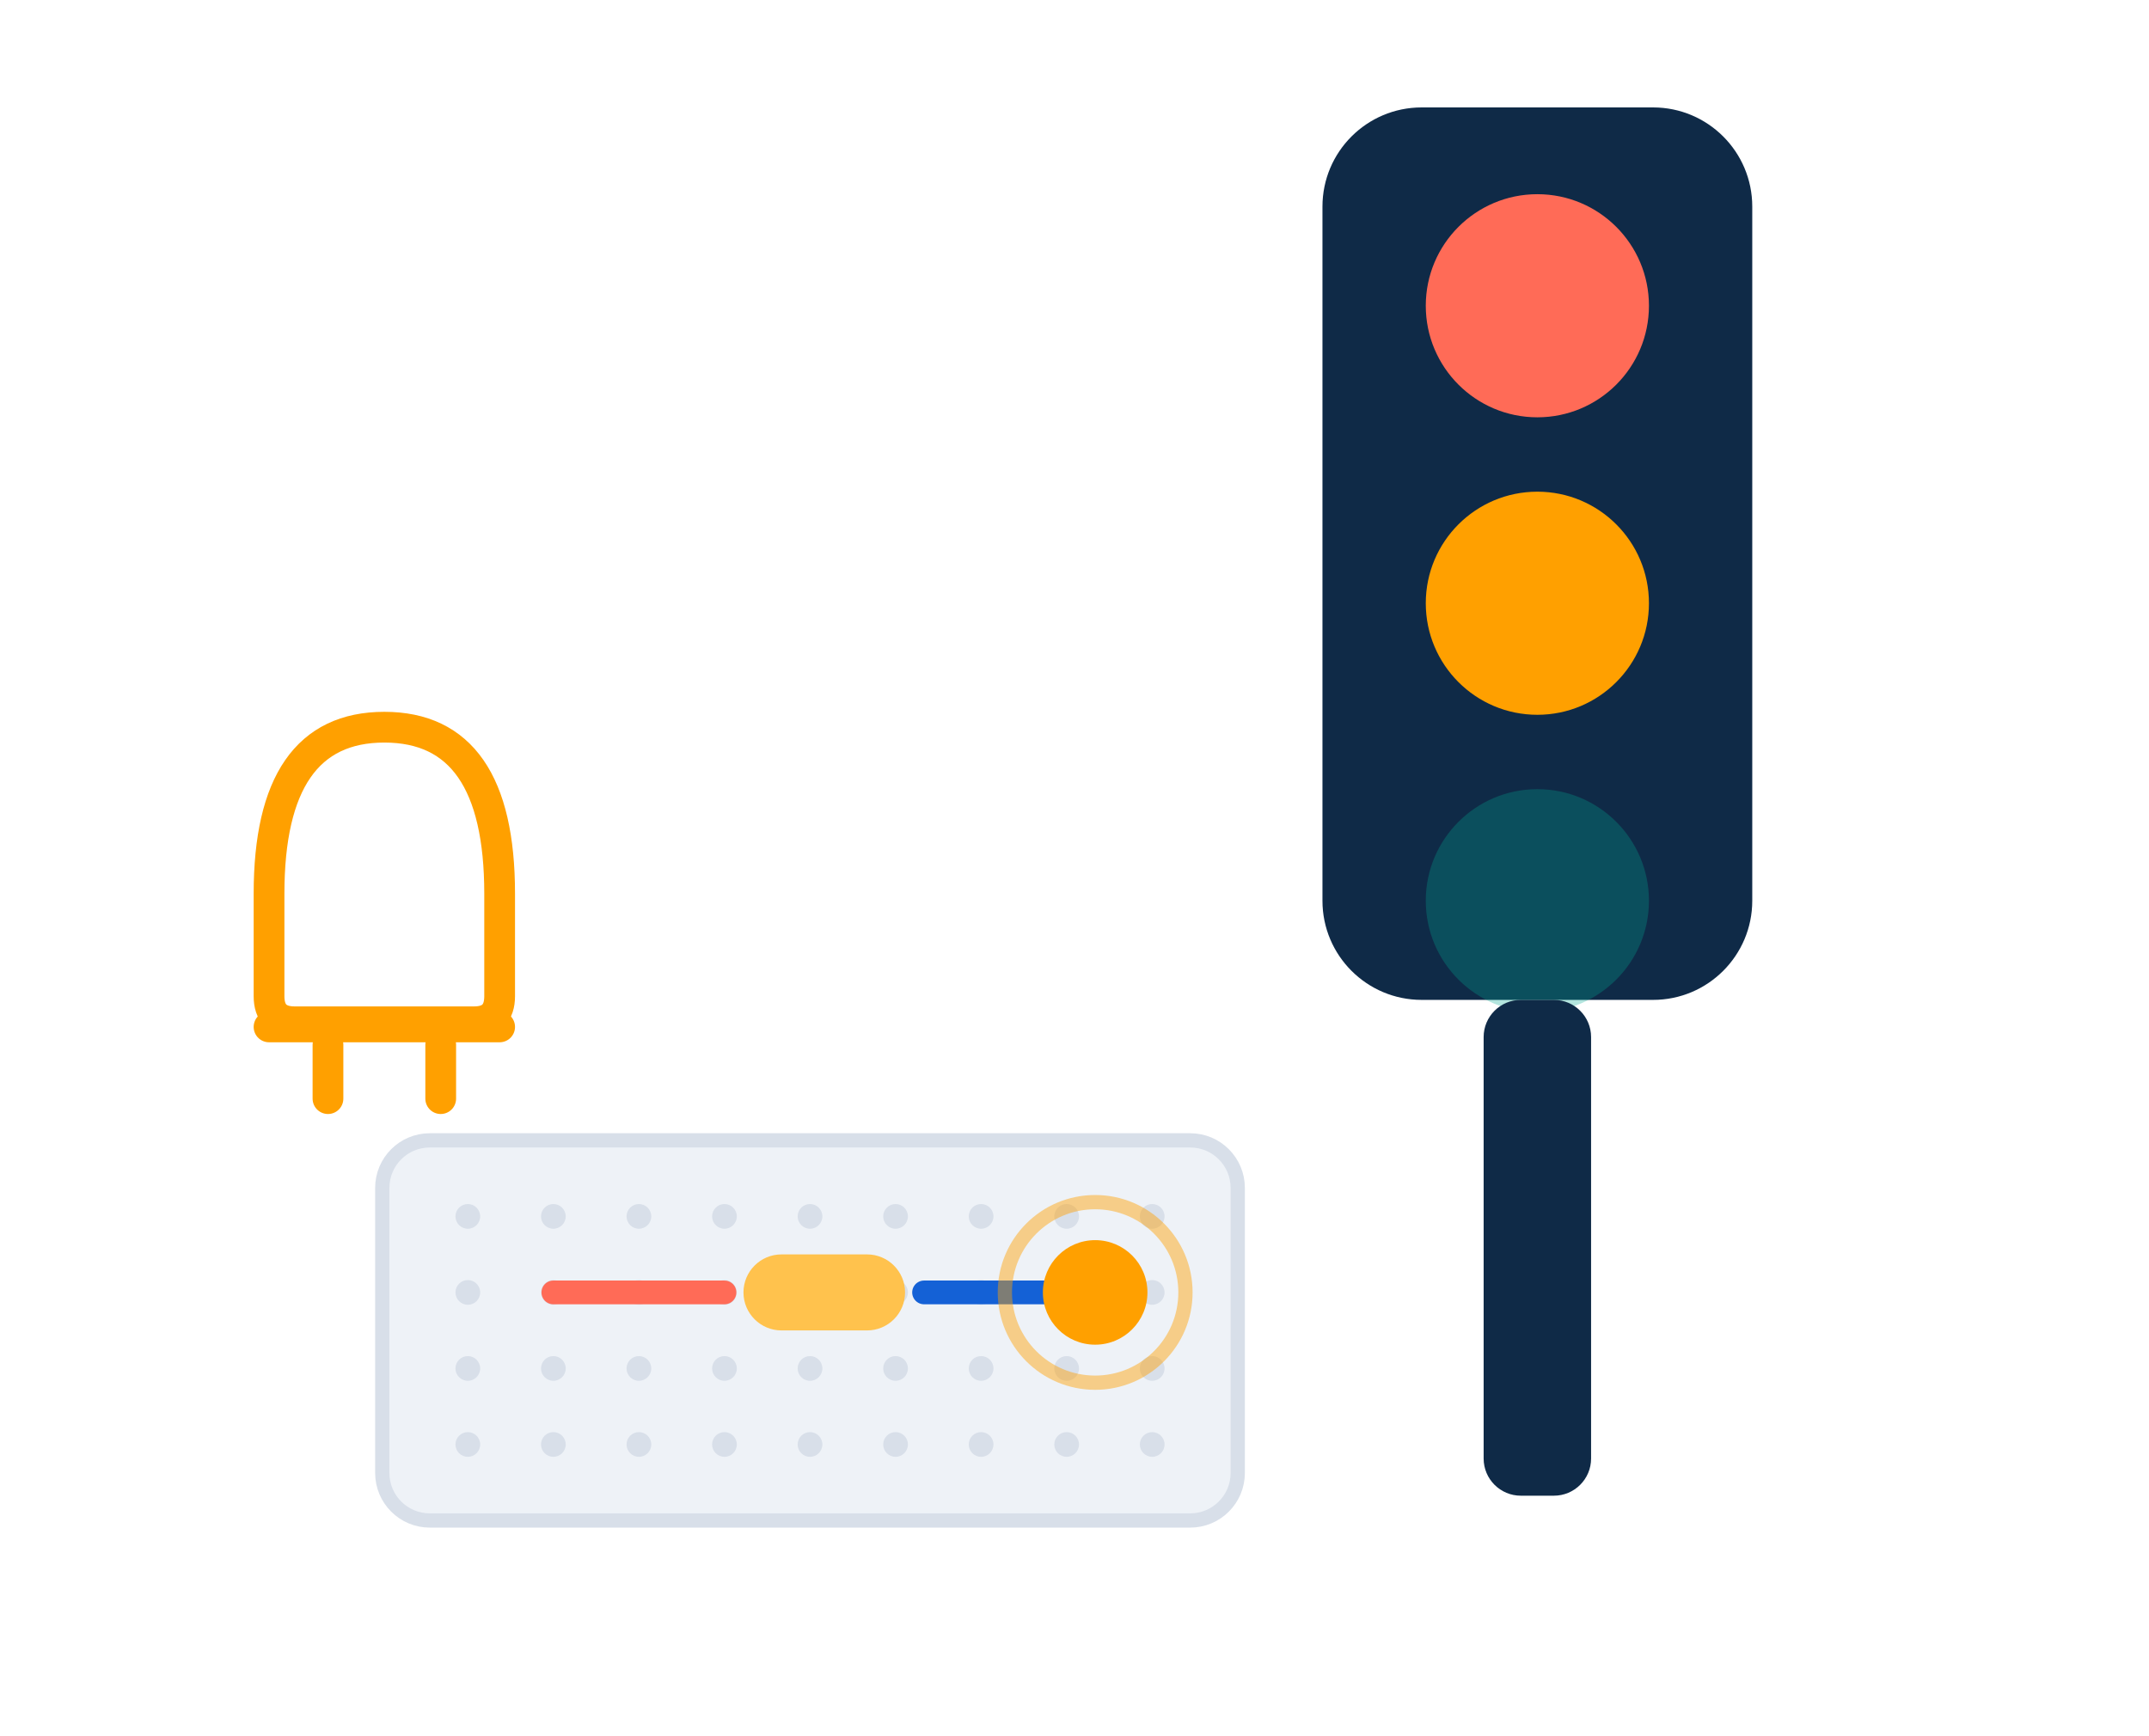
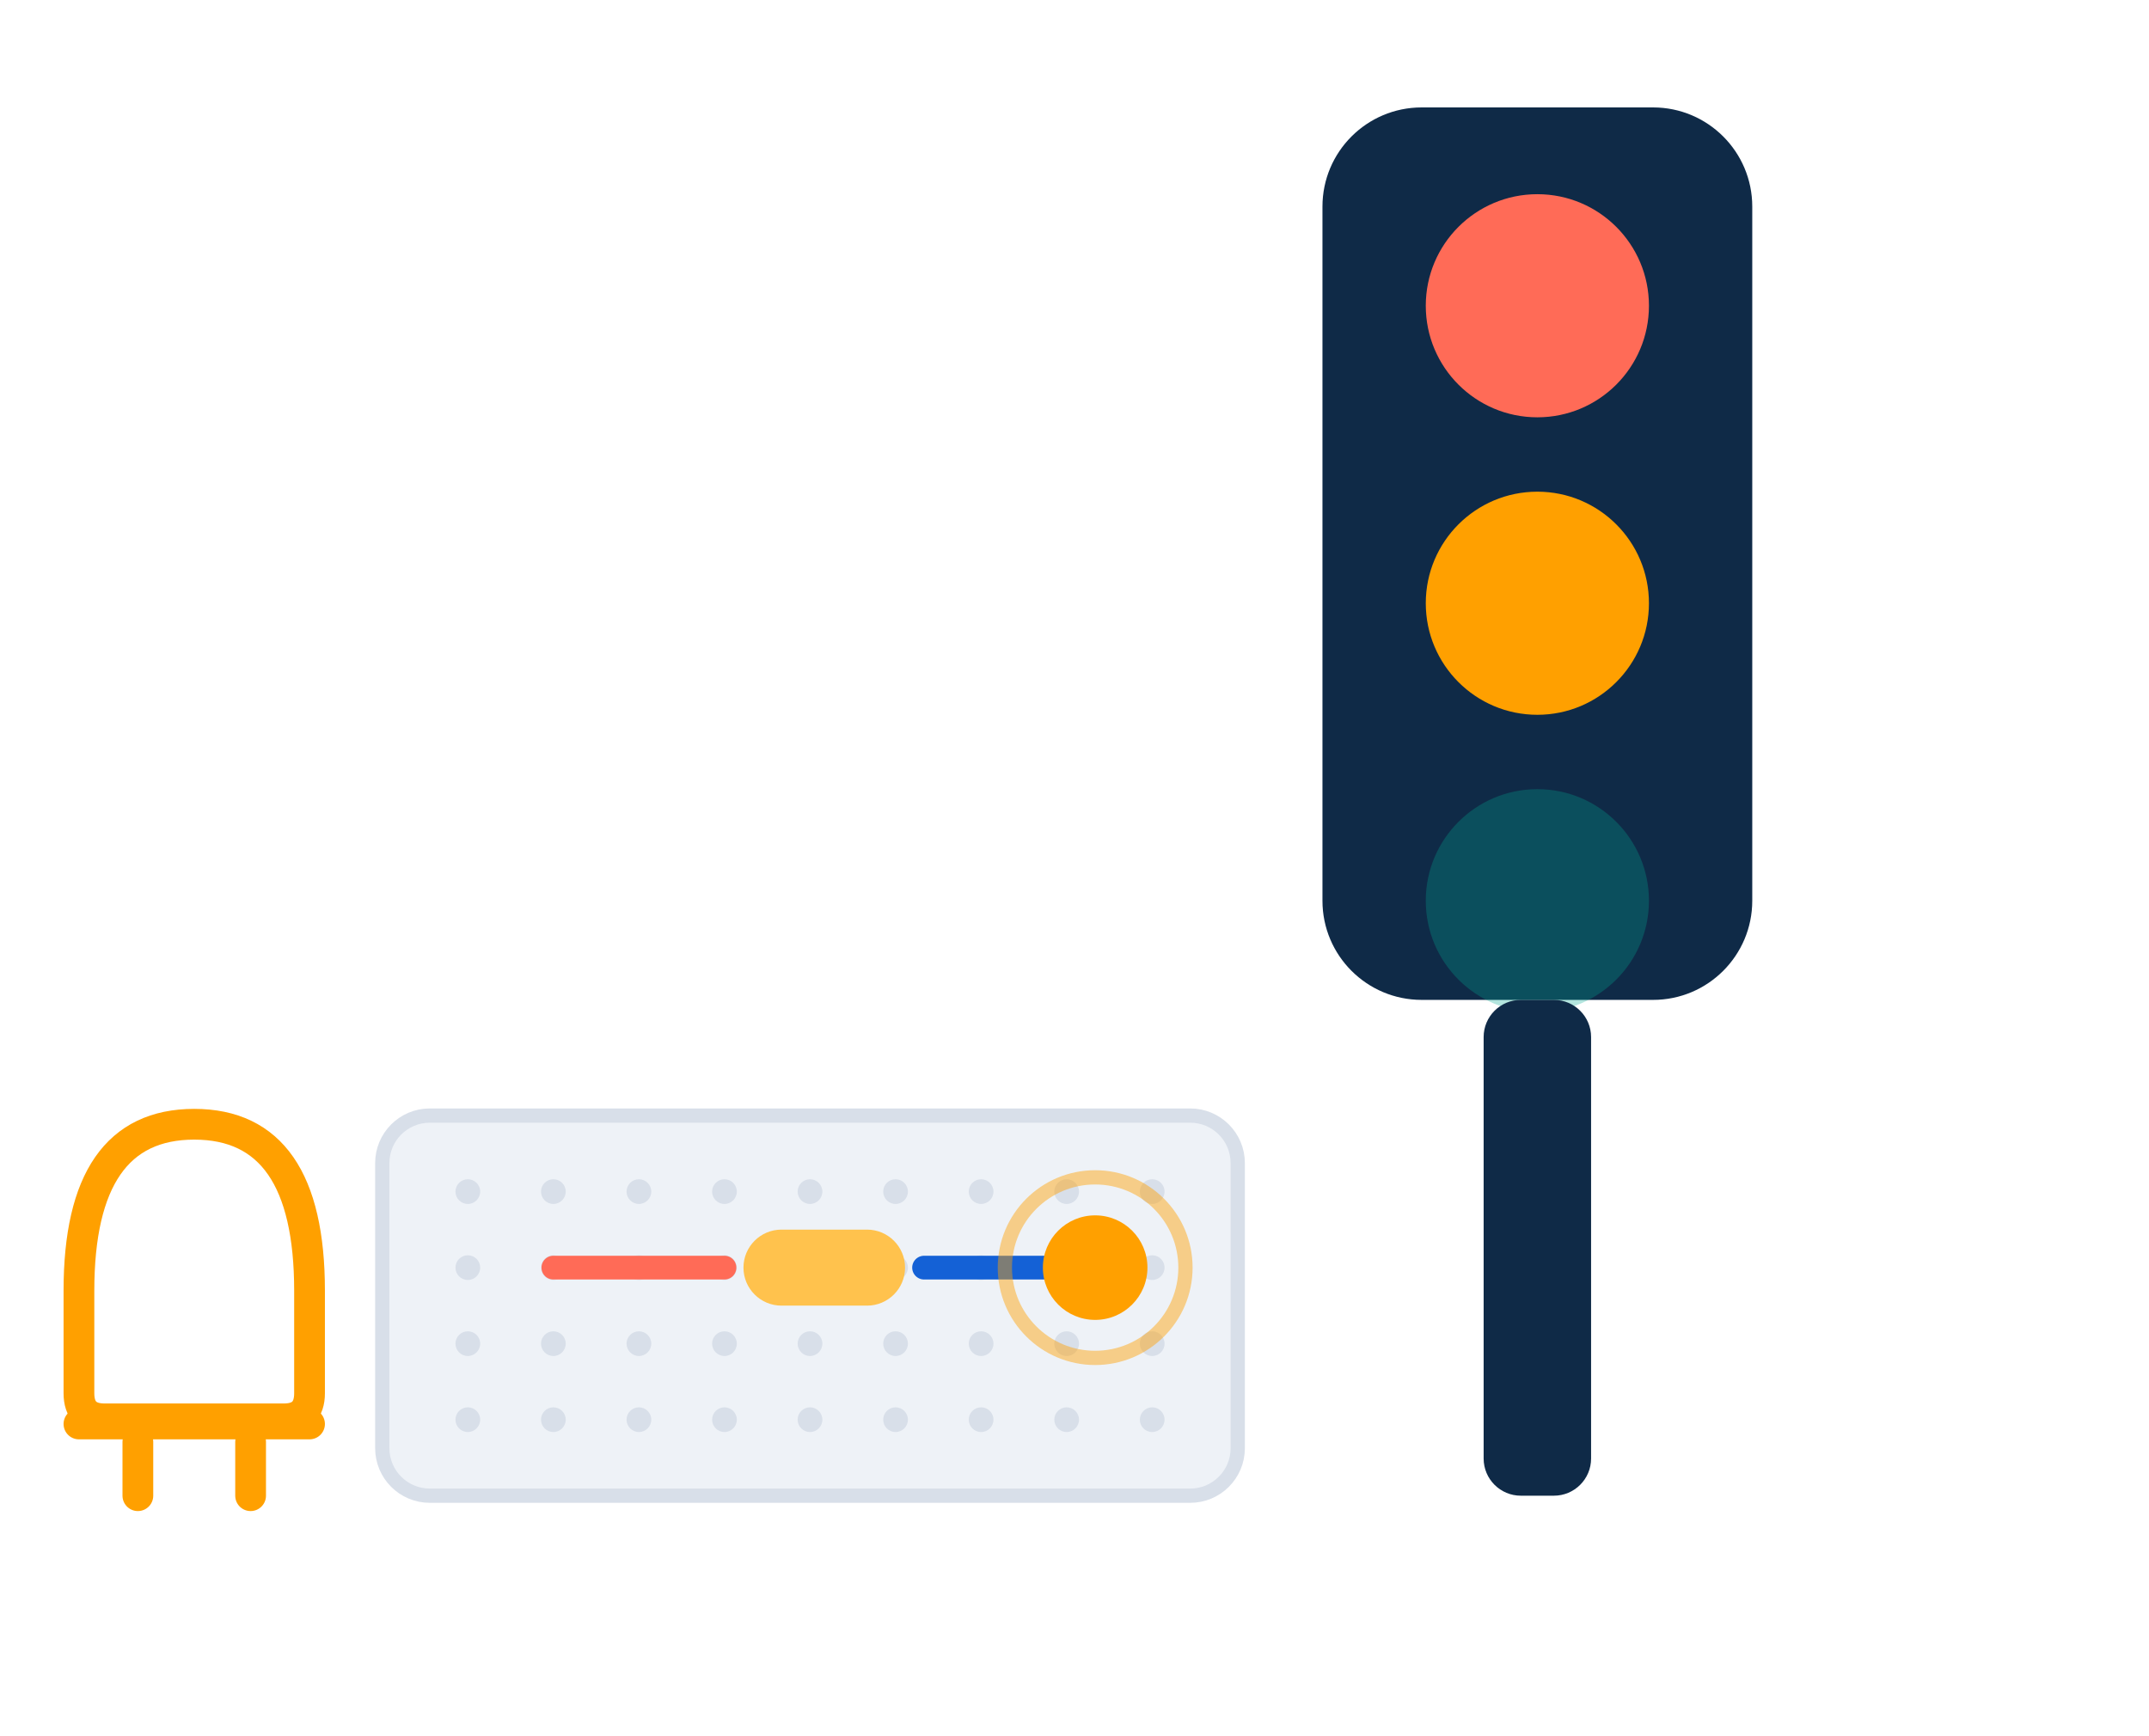
<svg xmlns="http://www.w3.org/2000/svg" viewBox="0 0 520 420" width="520" height="420" role="img">
  <g transform="translate(372,150)">
    <rect x="-52" y="-124" width="104" height="216" rx="24" fill="#0F2A47" />
    <circle cx="0" cy="-76" r="27" fill="#FF6B57" />
    <circle cx="0" cy="-4" r="27" fill="#FFA000" />
    <circle cx="0" cy="68" r="27" fill="#00A88F" opacity=".3" />
    <rect x="-13" y="92" width="26" height="120" rx="9" fill="#0F2A47" />
  </g>
-   <g transform="translate(196,322) scale(1.15)">
+   <g transform="translate(196,316) scale(1.15)">
    <rect x="-90" y="-40" width="180" height="80" rx="10" fill="#EEF2F7" stroke="#D8DFE9" stroke-width="3" />
    <circle cx="-72" cy="-24" r="2.6" fill="#D8DFE9" />
    <circle cx="-72" cy="-8" r="2.6" fill="#D8DFE9" />
    <circle cx="-72" cy="8" r="2.6" fill="#D8DFE9" />
    <circle cx="-72" cy="24" r="2.6" fill="#D8DFE9" />
    <circle cx="-54" cy="-24" r="2.6" fill="#D8DFE9" />
    <circle cx="-54" cy="-8" r="2.6" fill="#D8DFE9" />
    <circle cx="-54" cy="8" r="2.6" fill="#D8DFE9" />
    <circle cx="-54" cy="24" r="2.6" fill="#D8DFE9" />
    <circle cx="-36" cy="-24" r="2.6" fill="#D8DFE9" />
    <circle cx="-36" cy="-8" r="2.6" fill="#D8DFE9" />
    <circle cx="-36" cy="8" r="2.6" fill="#D8DFE9" />
    <circle cx="-36" cy="24" r="2.6" fill="#D8DFE9" />
    <circle cx="-18" cy="-24" r="2.6" fill="#D8DFE9" />
    <circle cx="-18" cy="-8" r="2.6" fill="#D8DFE9" />
    <circle cx="-18" cy="8" r="2.6" fill="#D8DFE9" />
    <circle cx="-18" cy="24" r="2.6" fill="#D8DFE9" />
    <circle cx="0" cy="-24" r="2.6" fill="#D8DFE9" />
    <circle cx="0" cy="-8" r="2.6" fill="#D8DFE9" />
    <circle cx="0" cy="8" r="2.6" fill="#D8DFE9" />
    <circle cx="0" cy="24" r="2.6" fill="#D8DFE9" />
    <circle cx="18" cy="-24" r="2.6" fill="#D8DFE9" />
    <circle cx="18" cy="-8" r="2.6" fill="#D8DFE9" />
    <circle cx="18" cy="8" r="2.6" fill="#D8DFE9" />
    <circle cx="18" cy="24" r="2.6" fill="#D8DFE9" />
    <circle cx="36" cy="-24" r="2.6" fill="#D8DFE9" />
    <circle cx="36" cy="-8" r="2.6" fill="#D8DFE9" />
    <circle cx="36" cy="8" r="2.6" fill="#D8DFE9" />
    <circle cx="36" cy="24" r="2.6" fill="#D8DFE9" />
    <circle cx="54" cy="-24" r="2.6" fill="#D8DFE9" />
    <circle cx="54" cy="-8" r="2.6" fill="#D8DFE9" />
    <circle cx="54" cy="8" r="2.6" fill="#D8DFE9" />
    <circle cx="54" cy="24" r="2.6" fill="#D8DFE9" />
    <circle cx="72" cy="-24" r="2.6" fill="#D8DFE9" />
    <circle cx="72" cy="-8" r="2.6" fill="#D8DFE9" />
    <circle cx="72" cy="8" r="2.6" fill="#D8DFE9" />
    <circle cx="72" cy="24" r="2.6" fill="#D8DFE9" />
    <path d="M-54,-8 H-18" stroke="#FF6B57" stroke-width="5" stroke-linecap="round" />
    <rect x="-14" y="-16" width="34" height="16" rx="8" fill="#FFC24D" />
    <path d="M24,-8 H54" stroke="#1461D6" stroke-width="5" stroke-linecap="round" />
    <circle cx="60" cy="-8" r="11" fill="#FFA000" />
    <circle cx="60" cy="-8" r="19" fill="none" stroke="#FFA000" stroke-width="3" opacity=".45" />
  </g>
-   <g transform="translate(62,176) scale(0.62)" fill="none" stroke="#FFA000" stroke-width="12">
+   <g transform="translate(16,272.1) scale(0.62)" fill="none" stroke="#FFA000" stroke-width="12">
    <path d="M5,105 V65 Q5,0 50,0 Q95,0 95,65 V105 Q95,115 85,115 H15 Q5,115 5,105 Z" stroke-linejoin="round" />
    <path d="M5,117 H95" stroke-linecap="round" />
    <path d="M28,124 V145 M72,124 V145" stroke-linecap="round" />
  </g>
</svg>
